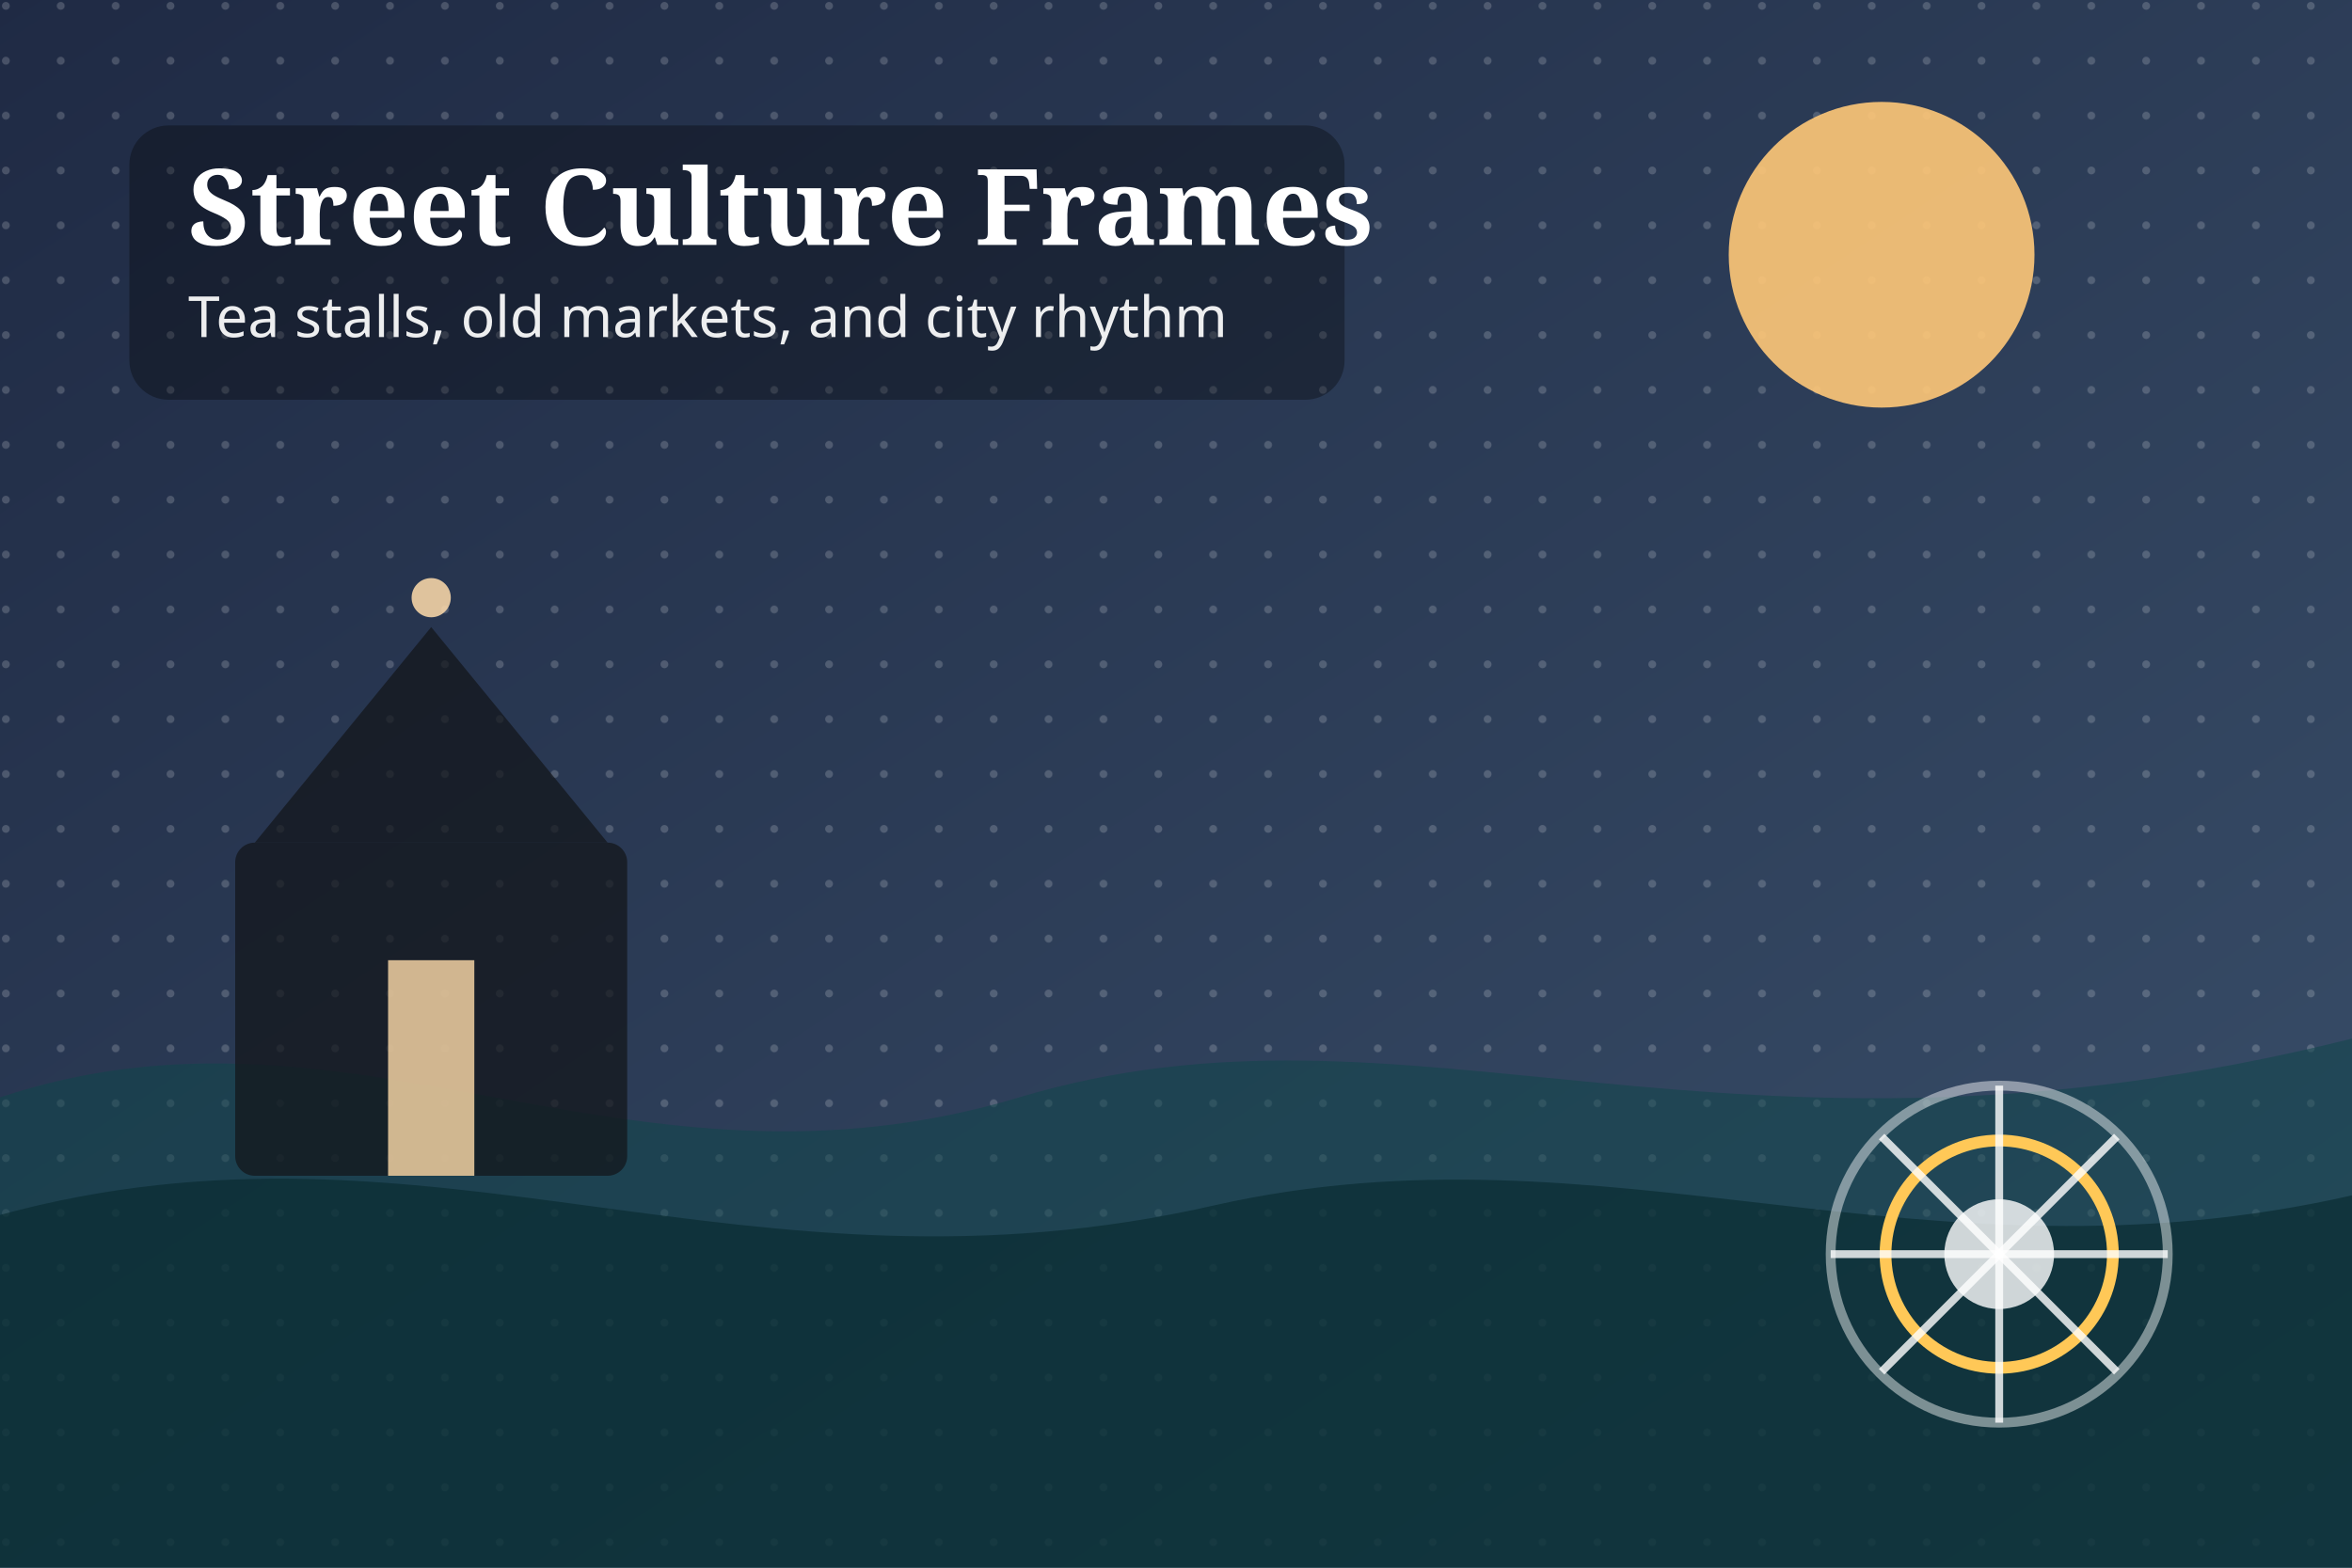
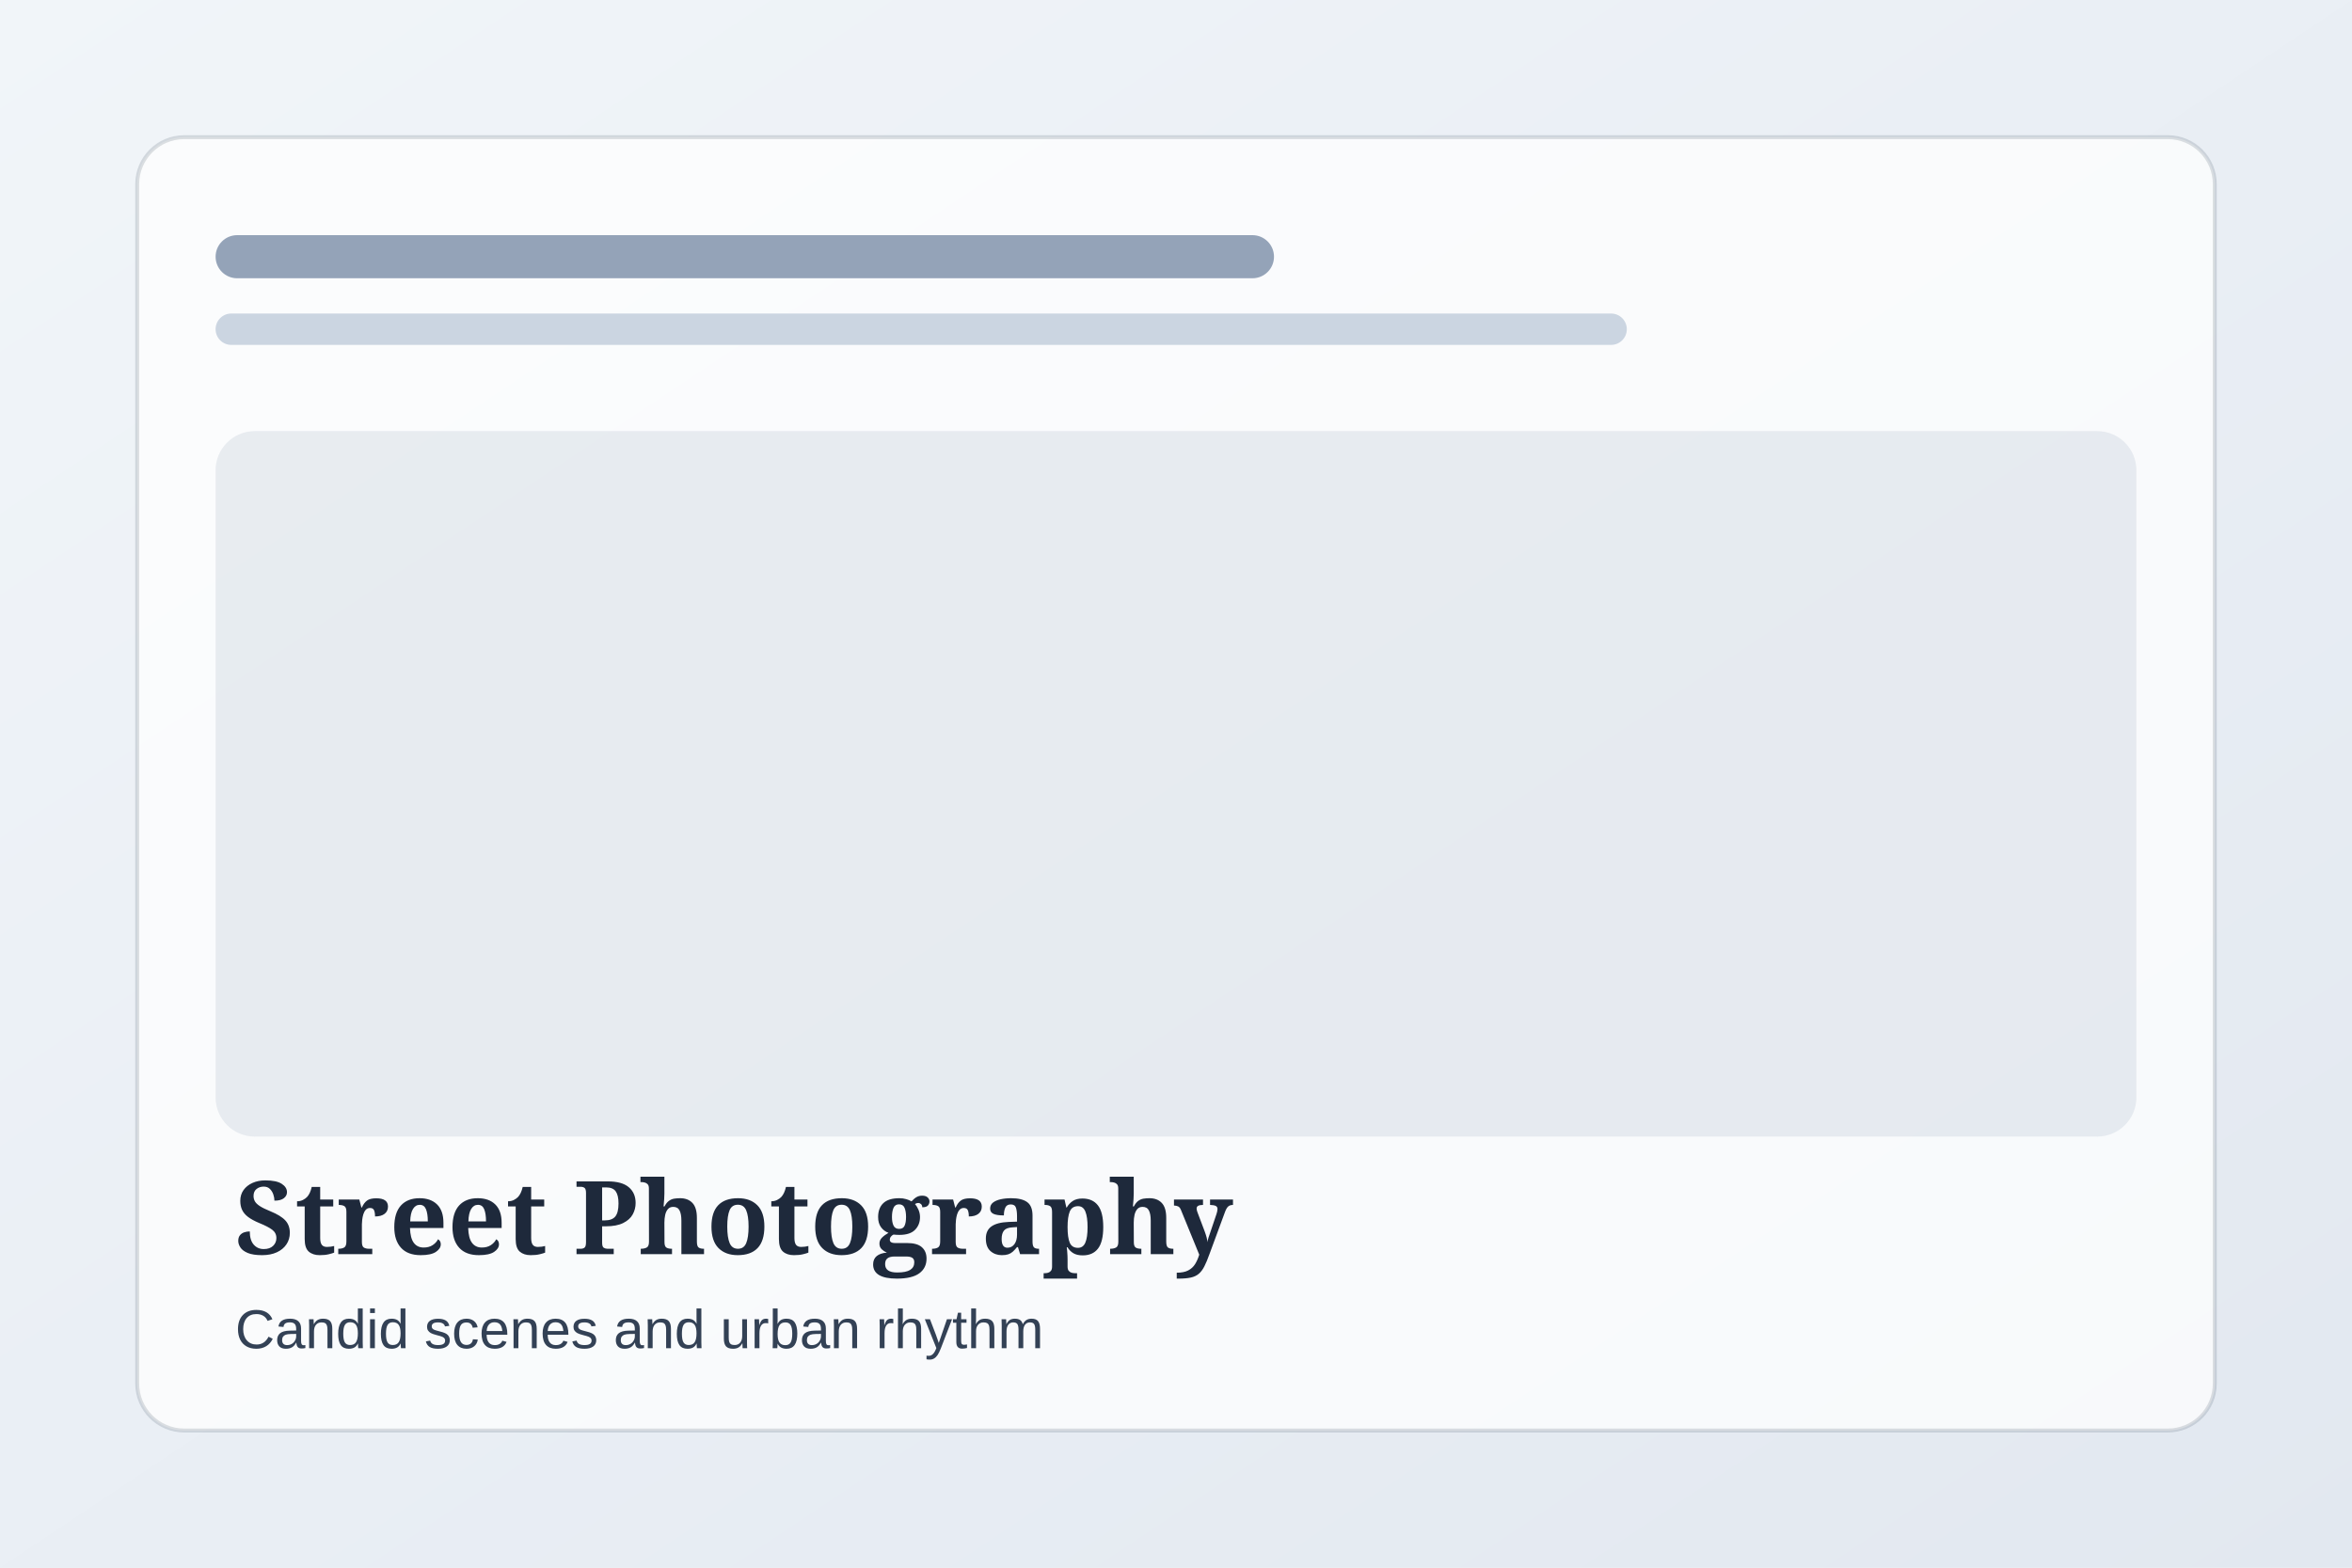
<svg xmlns="http://www.w3.org/2000/svg" viewBox="0 0 1200 800">
  <defs>
    <linearGradient id="bg" x1="0" y1="0" x2="1" y2="1">
-       <stop offset="0%" stop-color="#1f2a44" />
-       <stop offset="100%" stop-color="#3a506b" />
+       <stop offset="0%" stop-color="#f1f5f9" />
+       <stop offset="100%" stop-color="#e2e8f0" />
    </linearGradient>
-     <pattern id="dots" width="28" height="28" patternUnits="userSpaceOnUse">
-       <circle cx="3" cy="3" r="2" fill="rgba(255,255,255,0.18)" />
-     </pattern>
  </defs>
  <rect width="1200" height="800" fill="url(#bg)" />
-   <rect width="1200" height="800" fill="url(#dots)" />
-   <circle cx="960" cy="130" r="78" fill="rgba(255,200,120,0.9)" />
-   <path d="M0 560 C180 500 320 620 520 560 C720 500 880 610 1200 530 L1200 800 L0 800 Z" fill="rgba(18,70,76,0.55)" />
-   <path d="M0 620 C220 560 380 670 620 615 C820 570 980 660 1200 610 L1200 800 L0 800 Z" fill="rgba(7,41,45,0.62)" />
-   <g fill="rgba(18,21,26,0.72)">
-     <rect x="120" y="430" width="200" height="170" rx="10" />
-     <polygon points="130,430 220,320 310,430" />
-     <rect x="198" y="490" width="44" height="110" fill="rgba(255,220,170,0.8)" />
-     <circle cx="220" cy="305" r="10" fill="rgba(255,220,170,0.85)" />
-   </g>
-   <g transform="translate(1020 640)">
-     <circle r="86" fill="none" stroke="rgba(255,255,255,0.45)" stroke-width="5" />
-     <circle r="58" fill="none" stroke="#ffc857" stroke-width="6" />
-     <circle r="28" fill="rgba(255,255,255,0.8)" />
-     <g stroke="rgba(255,255,255,0.8)" stroke-width="4">
-       <line x1="-86" y1="0" x2="86" y2="0" />
-       <line x1="0" y1="-86" x2="0" y2="86" />
-       <line x1="-60" y1="-60" x2="60" y2="60" />
-       <line x1="-60" y1="60" x2="60" y2="-60" />
-     </g>
-   </g>
-   <rect x="66" y="64" width="620" height="140" rx="20" fill="rgba(0,0,0,0.32)" />
-   <text x="96" y="125" font-family="Georgia, serif" font-size="54" fill="#ffffff" font-weight="700">Street Culture Frames</text>
-   <text x="96" y="172" font-family="Verdana, sans-serif" font-size="29" fill="rgba(255,255,255,0.92)">Tea stalls, old markets, and city rhythm</text>
+   <rect x="70" y="70" width="1060" height="660" rx="24" fill="rgba(255,255,255,0.75)" stroke="rgba(71,85,105,0.18)" stroke-width="2" />
+   <rect x="110" y="120" width="540" height="22" rx="11" fill="#94a3b8" />
+   <rect x="110" y="160" width="720" height="16" rx="8" fill="#cbd5e1" />
+   <rect x="110" y="220" width="980" height="360" rx="20" fill="rgba(148,163,184,0.18)" />
+   <text x="120" y="640" font-family="Georgia, serif" font-size="52" fill="#1e293b" font-weight="700">Street Photography</text>
+   <text x="120" y="688" font-family="Segoe UI, Arial, sans-serif" font-size="28" fill="#334155">Candid scenes and urban rhythm</text>
</svg>
